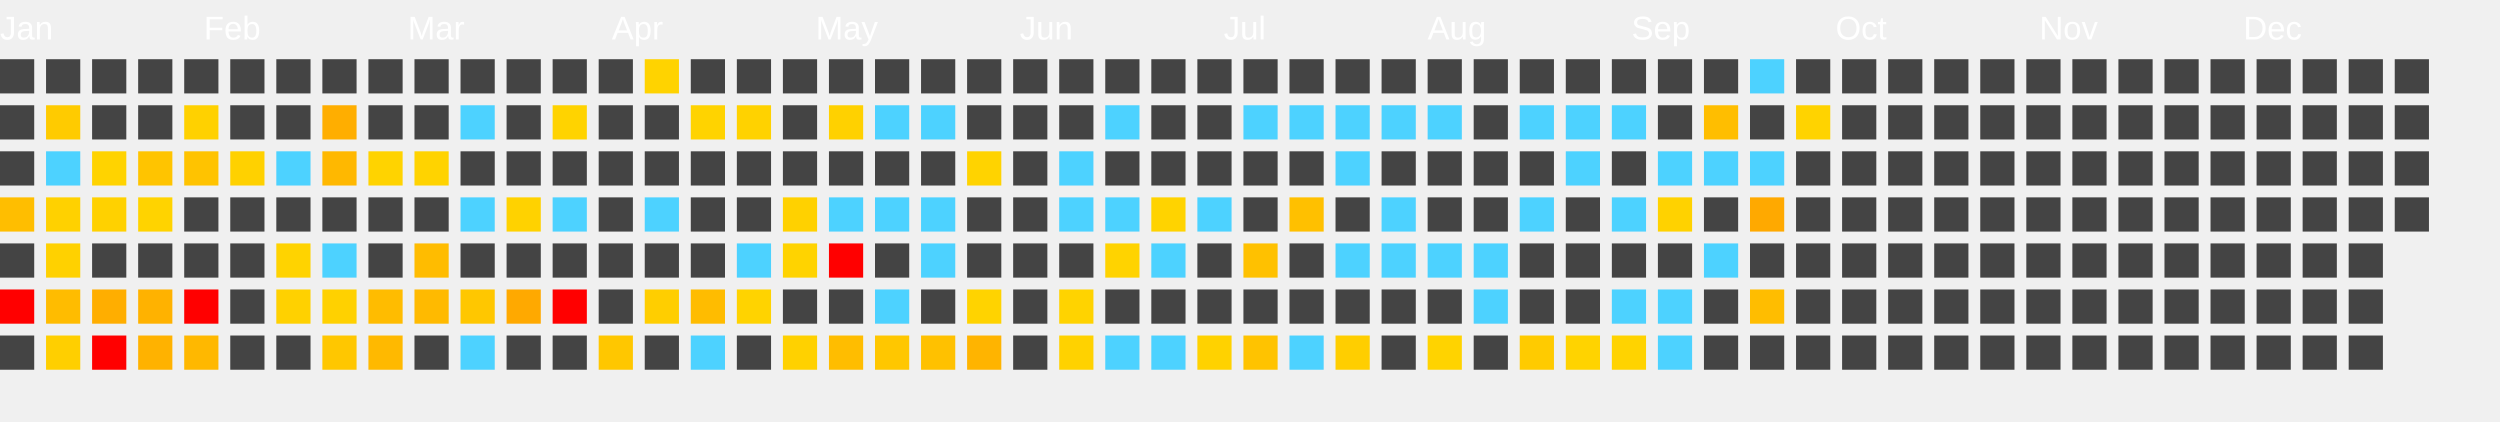
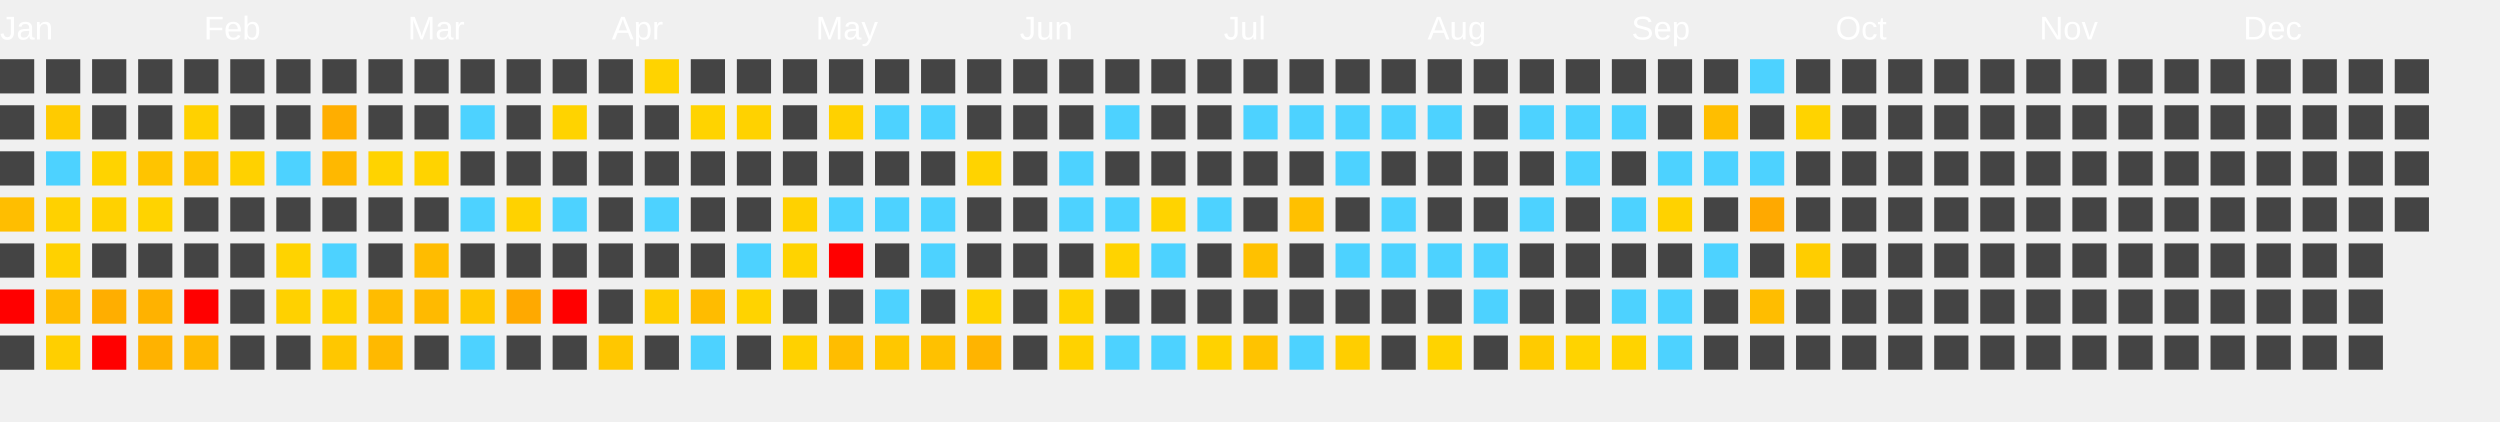
<svg xmlns="http://www.w3.org/2000/svg" baseProfile="full" height="32mm" version="1.1" viewBox="0,0,190,32" width="190mm">
  <defs />
  <rect fill="none" height="32" width="190" x="0" y="0" />
  <text fill="#FFFFFF" style="font-size:2.5px; font-family:Arial" x="0.0" y="3.0">Jan</text>
  <text fill="#FFFFFF" style="font-size:2.5px; font-family:Arial" x="15.5" y="3.0">Feb</text>
  <text fill="#FFFFFF" style="font-size:2.5px; font-family:Arial" x="31.0" y="3.0">Mar</text>
  <text fill="#FFFFFF" style="font-size:2.5px; font-family:Arial" x="46.5" y="3.0">Apr</text>
  <text fill="#FFFFFF" style="font-size:2.5px; font-family:Arial" x="62.0" y="3.0">May</text>
  <text fill="#FFFFFF" style="font-size:2.5px; font-family:Arial" x="77.5" y="3.0">Jun</text>
  <text fill="#FFFFFF" style="font-size:2.5px; font-family:Arial" x="93.0" y="3.0">Jul</text>
  <text fill="#FFFFFF" style="font-size:2.5px; font-family:Arial" x="108.5" y="3.0">Aug</text>
  <text fill="#FFFFFF" style="font-size:2.5px; font-family:Arial" x="124.0" y="3.0">Sep</text>
  <text fill="#FFFFFF" style="font-size:2.5px; font-family:Arial" x="139.5" y="3.0">Oct</text>
  <text fill="#FFFFFF" style="font-size:2.5px; font-family:Arial" x="155.0" y="3.0">Nov</text>
  <text fill="#FFFFFF" style="font-size:2.5px; font-family:Arial" x="170.5" y="3.0">Dec</text>
  <rect fill="#444444" height="2.6" width="2.6" x="0.0" y="4.5" />
  <rect fill="#444444" height="2.6" width="2.6" x="0.0" y="8.0" />
  <rect fill="#444444" height="2.6" width="2.6" x="0.0" y="11.5" />
  <rect fill="#ffbe00" height="2.6" width="2.6" x="0.0" y="15.0" />
  <rect fill="#444444" height="2.6" width="2.6" x="0.0" y="18.5" />
  <rect fill="red" height="2.6" width="2.6" x="0.0" y="22.0" />
  <rect fill="#444444" height="2.6" width="2.6" x="0.0" y="25.5" />
  <rect fill="#444444" height="2.6" width="2.6" x="3.5" y="4.5" />
  <rect fill="#ffcb00" height="2.6" width="2.6" x="3.5" y="8.0" />
  <rect fill="#4dd2ff" height="2.6" width="2.6" x="3.5" y="11.5" />
  <rect fill="#ffd100" height="2.6" width="2.6" x="3.5" y="15.0" />
  <rect fill="#ffd100" height="2.6" width="2.6" x="3.5" y="18.5" />
  <rect fill="#ffbc00" height="2.6" width="2.6" x="3.5" y="22.0" />
  <rect fill="#ffcf00" height="2.6" width="2.6" x="3.5" y="25.5" />
  <rect fill="#444444" height="2.6" width="2.6" x="7.0" y="4.5" />
  <rect fill="#444444" height="2.6" width="2.6" x="7.0" y="8.0" />
  <rect fill="#ffd300" height="2.6" width="2.6" x="7.0" y="11.5" />
  <rect fill="#ffd100" height="2.6" width="2.6" x="7.0" y="15.0" />
  <rect fill="#444444" height="2.6" width="2.6" x="7.0" y="18.5" />
  <rect fill="#ffae00" height="2.6" width="2.6" x="7.0" y="22.0" />
  <rect fill="red" height="2.6" width="2.6" x="7.0" y="25.5" />
  <rect fill="#444444" height="2.6" width="2.6" x="10.5" y="4.5" />
  <rect fill="#444444" height="2.6" width="2.6" x="10.5" y="8.0" />
  <rect fill="#ffc400" height="2.6" width="2.6" x="10.5" y="11.5" />
  <rect fill="#ffd300" height="2.6" width="2.6" x="10.5" y="15.0" />
  <rect fill="#444444" height="2.6" width="2.6" x="10.5" y="18.5" />
  <rect fill="#ffb200" height="2.6" width="2.6" x="10.5" y="22.0" />
  <rect fill="#ffb200" height="2.6" width="2.6" x="10.5" y="25.5" />
  <rect fill="#444444" height="2.6" width="2.6" x="14.0" y="4.5" />
  <rect fill="#ffd100" height="2.6" width="2.6" x="14.0" y="8.0" />
  <rect fill="#ffc300" height="2.6" width="2.6" x="14.0" y="11.5" />
  <rect fill="#444444" height="2.6" width="2.6" x="14.0" y="15.0" />
  <rect fill="#444444" height="2.6" width="2.6" x="14.0" y="18.5" />
  <rect fill="red" height="2.6" width="2.6" x="14.0" y="22.0" />
  <rect fill="#ffb800" height="2.6" width="2.6" x="14.0" y="25.5" />
  <rect fill="#444444" height="2.6" width="2.6" x="17.5" y="4.5" />
  <rect fill="#444444" height="2.6" width="2.6" x="17.5" y="8.0" />
  <rect fill="#ffd100" height="2.6" width="2.6" x="17.5" y="11.5" />
  <rect fill="#444444" height="2.6" width="2.6" x="17.5" y="15.0" />
  <rect fill="#444444" height="2.6" width="2.6" x="17.5" y="18.5" />
  <rect fill="#444444" height="2.6" width="2.6" x="17.5" y="22.0" />
  <rect fill="#444444" height="2.6" width="2.6" x="17.5" y="25.5" />
  <rect fill="#444444" height="2.6" width="2.6" x="21.0" y="4.5" />
  <rect fill="#444444" height="2.6" width="2.6" x="21.0" y="8.0" />
  <rect fill="#4dd2ff" height="2.6" width="2.6" x="21.0" y="11.5" />
  <rect fill="#444444" height="2.6" width="2.6" x="21.0" y="15.0" />
  <rect fill="#ffd300" height="2.6" width="2.6" x="21.0" y="18.5" />
  <rect fill="#ffd100" height="2.6" width="2.6" x="21.0" y="22.0" />
  <rect fill="#444444" height="2.6" width="2.6" x="21.0" y="25.5" />
  <rect fill="#444444" height="2.6" width="2.6" x="24.5" y="4.5" />
  <rect fill="#ffae00" height="2.6" width="2.6" x="24.5" y="8.0" />
  <rect fill="#ffb800" height="2.6" width="2.6" x="24.5" y="11.5" />
  <rect fill="#444444" height="2.6" width="2.6" x="24.5" y="15.0" />
  <rect fill="#4dd2ff" height="2.6" width="2.6" x="24.5" y="18.5" />
  <rect fill="#ffd100" height="2.6" width="2.6" x="24.5" y="22.0" />
  <rect fill="#ffc700" height="2.6" width="2.6" x="24.5" y="25.5" />
  <rect fill="#444444" height="2.6" width="2.6" x="28.0" y="4.5" />
  <rect fill="#444444" height="2.6" width="2.6" x="28.0" y="8.0" />
  <rect fill="#ffd300" height="2.6" width="2.6" x="28.0" y="11.5" />
  <rect fill="#444444" height="2.6" width="2.6" x="28.0" y="15.0" />
  <rect fill="#444444" height="2.6" width="2.6" x="28.0" y="18.5" />
  <rect fill="#ffbc00" height="2.6" width="2.6" x="28.0" y="22.0" />
  <rect fill="#ffb900" height="2.6" width="2.6" x="28.0" y="25.5" />
  <rect fill="#444444" height="2.6" width="2.6" x="31.5" y="4.5" />
  <rect fill="#444444" height="2.6" width="2.6" x="31.5" y="8.0" />
  <rect fill="#ffd300" height="2.6" width="2.6" x="31.5" y="11.5" />
  <rect fill="#444444" height="2.6" width="2.6" x="31.5" y="15.0" />
  <rect fill="#ffbc00" height="2.6" width="2.6" x="31.5" y="18.5" />
  <rect fill="#ffba00" height="2.6" width="2.6" x="31.5" y="22.0" />
  <rect fill="#444444" height="2.6" width="2.6" x="31.5" y="25.5" />
  <rect fill="#444444" height="2.6" width="2.6" x="35.0" y="4.5" />
  <rect fill="#4dd2ff" height="2.6" width="2.6" x="35.0" y="8.0" />
  <rect fill="#444444" height="2.6" width="2.6" x="35.0" y="11.5" />
  <rect fill="#4dd2ff" height="2.6" width="2.6" x="35.0" y="15.0" />
  <rect fill="#444444" height="2.6" width="2.6" x="35.0" y="18.5" />
  <rect fill="#ffc700" height="2.6" width="2.6" x="35.0" y="22.0" />
  <rect fill="#4dd2ff" height="2.6" width="2.6" x="35.0" y="25.5" />
  <rect fill="#444444" height="2.6" width="2.6" x="38.5" y="4.5" />
  <rect fill="#444444" height="2.6" width="2.6" x="38.5" y="8.0" />
  <rect fill="#444444" height="2.6" width="2.6" x="38.5" y="11.5" />
  <rect fill="#ffd200" height="2.6" width="2.6" x="38.5" y="15.0" />
  <rect fill="#444444" height="2.6" width="2.6" x="38.5" y="18.5" />
  <rect fill="#ffa900" height="2.6" width="2.6" x="38.5" y="22.0" />
  <rect fill="#444444" height="2.6" width="2.6" x="38.5" y="25.5" />
  <rect fill="#444444" height="2.6" width="2.6" x="42.0" y="4.5" />
  <rect fill="#ffd300" height="2.6" width="2.6" x="42.0" y="8.0" />
  <rect fill="#444444" height="2.6" width="2.6" x="42.0" y="11.5" />
  <rect fill="#4dd2ff" height="2.6" width="2.6" x="42.0" y="15.0" />
  <rect fill="#444444" height="2.6" width="2.6" x="42.0" y="18.5" />
  <rect fill="red" height="2.6" width="2.6" x="42.0" y="22.0" />
  <rect fill="#444444" height="2.6" width="2.6" x="42.0" y="25.5" />
  <rect fill="#444444" height="2.6" width="2.6" x="45.5" y="4.5" />
  <rect fill="#444444" height="2.6" width="2.6" x="45.5" y="8.0" />
  <rect fill="#444444" height="2.6" width="2.6" x="45.5" y="11.5" />
  <rect fill="#444444" height="2.6" width="2.6" x="45.5" y="15.0" />
  <rect fill="#444444" height="2.6" width="2.6" x="45.5" y="18.5" />
  <rect fill="#444444" height="2.6" width="2.6" x="45.5" y="22.0" />
  <rect fill="#ffc700" height="2.6" width="2.6" x="45.5" y="25.5" />
  <rect fill="#ffd300" height="2.6" width="2.6" x="49.0" y="4.5" />
  <rect fill="#444444" height="2.6" width="2.6" x="49.0" y="8.0" />
  <rect fill="#444444" height="2.6" width="2.6" x="49.0" y="11.5" />
  <rect fill="#4dd2ff" height="2.6" width="2.6" x="49.0" y="15.0" />
  <rect fill="#444444" height="2.6" width="2.6" x="49.0" y="18.5" />
  <rect fill="#ffce00" height="2.6" width="2.6" x="49.0" y="22.0" />
  <rect fill="#444444" height="2.6" width="2.6" x="49.0" y="25.5" />
  <rect fill="#444444" height="2.6" width="2.6" x="52.5" y="4.5" />
  <rect fill="#ffd300" height="2.6" width="2.6" x="52.5" y="8.0" />
  <rect fill="#444444" height="2.6" width="2.6" x="52.5" y="11.5" />
  <rect fill="#444444" height="2.6" width="2.6" x="52.5" y="15.0" />
  <rect fill="#444444" height="2.6" width="2.6" x="52.5" y="18.5" />
  <rect fill="#ffbc00" height="2.6" width="2.6" x="52.5" y="22.0" />
  <rect fill="#4dd2ff" height="2.6" width="2.6" x="52.5" y="25.5" />
  <rect fill="#444444" height="2.6" width="2.6" x="56.0" y="4.5" />
  <rect fill="#ffd200" height="2.6" width="2.6" x="56.0" y="8.0" />
  <rect fill="#444444" height="2.6" width="2.6" x="56.0" y="11.5" />
  <rect fill="#444444" height="2.6" width="2.6" x="56.0" y="15.0" />
  <rect fill="#4dd2ff" height="2.6" width="2.6" x="56.0" y="18.5" />
  <rect fill="#ffd300" height="2.6" width="2.6" x="56.0" y="22.0" />
  <rect fill="#444444" height="2.6" width="2.6" x="56.0" y="25.5" />
  <rect fill="#444444" height="2.6" width="2.6" x="59.5" y="4.5" />
  <rect fill="#444444" height="2.6" width="2.6" x="59.5" y="8.0" />
  <rect fill="#444444" height="2.6" width="2.6" x="59.5" y="11.5" />
  <rect fill="#ffd100" height="2.6" width="2.6" x="59.5" y="15.0" />
  <rect fill="#ffd300" height="2.6" width="2.6" x="59.5" y="18.5" />
  <rect fill="#444444" height="2.6" width="2.6" x="59.5" y="22.0" />
  <rect fill="#ffd100" height="2.6" width="2.6" x="59.5" y="25.5" />
  <rect fill="#444444" height="2.6" width="2.6" x="63.0" y="4.5" />
  <rect fill="#ffd100" height="2.6" width="2.6" x="63.0" y="8.0" />
  <rect fill="#444444" height="2.6" width="2.6" x="63.0" y="11.5" />
  <rect fill="#4dd2ff" height="2.6" width="2.6" x="63.0" y="15.0" />
  <rect fill="red" height="2.6" width="2.6" x="63.0" y="18.5" />
  <rect fill="#444444" height="2.6" width="2.6" x="63.0" y="22.0" />
  <rect fill="#ffbd00" height="2.6" width="2.6" x="63.0" y="25.5" />
  <rect fill="#444444" height="2.6" width="2.6" x="66.5" y="4.5" />
  <rect fill="#4dd2ff" height="2.6" width="2.6" x="66.5" y="8.0" />
  <rect fill="#444444" height="2.6" width="2.6" x="66.5" y="11.5" />
  <rect fill="#4dd2ff" height="2.6" width="2.6" x="66.5" y="15.0" />
  <rect fill="#444444" height="2.6" width="2.6" x="66.5" y="18.5" />
  <rect fill="#4dd2ff" height="2.6" width="2.6" x="66.5" y="22.0" />
  <rect fill="#ffc700" height="2.6" width="2.6" x="66.5" y="25.5" />
  <rect fill="#444444" height="2.6" width="2.6" x="70.0" y="4.5" />
  <rect fill="#4dd2ff" height="2.6" width="2.6" x="70.0" y="8.0" />
  <rect fill="#444444" height="2.6" width="2.6" x="70.0" y="11.5" />
  <rect fill="#4dd2ff" height="2.6" width="2.6" x="70.0" y="15.0" />
  <rect fill="#4dd2ff" height="2.6" width="2.6" x="70.0" y="18.5" />
  <rect fill="#444444" height="2.6" width="2.6" x="70.0" y="22.0" />
  <rect fill="#ffc100" height="2.6" width="2.6" x="70.0" y="25.5" />
  <rect fill="#444444" height="2.6" width="2.6" x="73.5" y="4.5" />
  <rect fill="#444444" height="2.6" width="2.6" x="73.5" y="8.0" />
  <rect fill="#ffd300" height="2.6" width="2.6" x="73.5" y="11.5" />
  <rect fill="#444444" height="2.6" width="2.6" x="73.5" y="15.0" />
  <rect fill="#444444" height="2.6" width="2.6" x="73.5" y="18.5" />
  <rect fill="#ffd300" height="2.6" width="2.6" x="73.5" y="22.0" />
  <rect fill="#ffb400" height="2.6" width="2.6" x="73.5" y="25.5" />
  <rect fill="#444444" height="2.6" width="2.6" x="77.0" y="4.5" />
  <rect fill="#444444" height="2.6" width="2.6" x="77.0" y="8.0" />
  <rect fill="#444444" height="2.6" width="2.6" x="77.0" y="11.5" />
  <rect fill="#444444" height="2.6" width="2.6" x="77.0" y="15.0" />
  <rect fill="#444444" height="2.6" width="2.6" x="77.0" y="18.5" />
  <rect fill="#444444" height="2.6" width="2.6" x="77.0" y="22.0" />
  <rect fill="#444444" height="2.6" width="2.6" x="77.0" y="25.5" />
  <rect fill="#444444" height="2.6" width="2.6" x="80.5" y="4.5" />
  <rect fill="#444444" height="2.6" width="2.6" x="80.5" y="8.0" />
  <rect fill="#4dd2ff" height="2.6" width="2.6" x="80.5" y="11.5" />
  <rect fill="#4dd2ff" height="2.6" width="2.6" x="80.5" y="15.0" />
  <rect fill="#444444" height="2.6" width="2.6" x="80.5" y="18.5" />
  <rect fill="#ffd300" height="2.6" width="2.6" x="80.5" y="22.0" />
  <rect fill="#ffd200" height="2.6" width="2.6" x="80.5" y="25.5" />
  <rect fill="#444444" height="2.6" width="2.6" x="84.0" y="4.5" />
  <rect fill="#4dd2ff" height="2.6" width="2.6" x="84.0" y="8.0" />
  <rect fill="#444444" height="2.6" width="2.6" x="84.0" y="11.5" />
  <rect fill="#4dd2ff" height="2.6" width="2.6" x="84.0" y="15.0" />
  <rect fill="#ffd300" height="2.6" width="2.6" x="84.0" y="18.5" />
  <rect fill="#444444" height="2.6" width="2.6" x="84.0" y="22.0" />
  <rect fill="#4dd2ff" height="2.6" width="2.6" x="84.0" y="25.5" />
  <rect fill="#444444" height="2.6" width="2.6" x="87.5" y="4.5" />
  <rect fill="#444444" height="2.6" width="2.6" x="87.5" y="8.0" />
  <rect fill="#444444" height="2.6" width="2.6" x="87.5" y="11.5" />
  <rect fill="#ffd300" height="2.6" width="2.6" x="87.5" y="15.0" />
  <rect fill="#4dd2ff" height="2.6" width="2.6" x="87.5" y="18.5" />
  <rect fill="#444444" height="2.6" width="2.6" x="87.5" y="22.0" />
  <rect fill="#4dd2ff" height="2.6" width="2.6" x="87.5" y="25.5" />
  <rect fill="#444444" height="2.6" width="2.6" x="91.0" y="4.5" />
  <rect fill="#444444" height="2.6" width="2.6" x="91.0" y="8.0" />
  <rect fill="#444444" height="2.6" width="2.6" x="91.0" y="11.5" />
  <rect fill="#4dd2ff" height="2.6" width="2.6" x="91.0" y="15.0" />
  <rect fill="#444444" height="2.6" width="2.6" x="91.0" y="18.5" />
  <rect fill="#444444" height="2.6" width="2.6" x="91.0" y="22.0" />
  <rect fill="#ffd200" height="2.6" width="2.6" x="91.0" y="25.5" />
  <rect fill="#444444" height="2.6" width="2.6" x="94.5" y="4.5" />
  <rect fill="#4dd2ff" height="2.6" width="2.6" x="94.5" y="8.0" />
  <rect fill="#444444" height="2.6" width="2.6" x="94.5" y="11.5" />
  <rect fill="#444444" height="2.6" width="2.6" x="94.5" y="15.0" />
  <rect fill="#ffc100" height="2.6" width="2.6" x="94.5" y="18.5" />
  <rect fill="#444444" height="2.6" width="2.6" x="94.5" y="22.0" />
  <rect fill="#ffc300" height="2.6" width="2.6" x="94.5" y="25.5" />
  <rect fill="#444444" height="2.6" width="2.6" x="98.0" y="4.5" />
  <rect fill="#4dd2ff" height="2.6" width="2.6" x="98.0" y="8.0" />
  <rect fill="#444444" height="2.6" width="2.6" x="98.0" y="11.5" />
  <rect fill="#ffc000" height="2.6" width="2.6" x="98.0" y="15.0" />
  <rect fill="#444444" height="2.6" width="2.6" x="98.0" y="18.5" />
  <rect fill="#444444" height="2.6" width="2.6" x="98.0" y="22.0" />
  <rect fill="#4dd2ff" height="2.6" width="2.6" x="98.0" y="25.5" />
  <rect fill="#444444" height="2.6" width="2.6" x="101.5" y="4.5" />
  <rect fill="#4dd2ff" height="2.6" width="2.6" x="101.5" y="8.0" />
  <rect fill="#4dd2ff" height="2.6" width="2.6" x="101.5" y="11.5" />
  <rect fill="#444444" height="2.6" width="2.6" x="101.5" y="15.0" />
  <rect fill="#4dd2ff" height="2.6" width="2.6" x="101.5" y="18.5" />
  <rect fill="#444444" height="2.6" width="2.6" x="101.5" y="22.0" />
  <rect fill="#ffce00" height="2.6" width="2.6" x="101.5" y="25.5" />
  <rect fill="#444444" height="2.6" width="2.6" x="105.0" y="4.5" />
  <rect fill="#4dd2ff" height="2.6" width="2.6" x="105.0" y="8.0" />
  <rect fill="#444444" height="2.6" width="2.6" x="105.0" y="11.5" />
  <rect fill="#4dd2ff" height="2.6" width="2.6" x="105.0" y="15.0" />
  <rect fill="#4dd2ff" height="2.6" width="2.6" x="105.0" y="18.5" />
  <rect fill="#444444" height="2.6" width="2.6" x="105.0" y="22.0" />
  <rect fill="#444444" height="2.6" width="2.6" x="105.0" y="25.5" />
  <rect fill="#444444" height="2.6" width="2.6" x="108.5" y="4.5" />
  <rect fill="#4dd2ff" height="2.6" width="2.6" x="108.5" y="8.0" />
  <rect fill="#444444" height="2.6" width="2.6" x="108.5" y="11.5" />
  <rect fill="#444444" height="2.6" width="2.6" x="108.5" y="15.0" />
  <rect fill="#4dd2ff" height="2.6" width="2.6" x="108.5" y="18.5" />
  <rect fill="#444444" height="2.6" width="2.6" x="108.5" y="22.0" />
  <rect fill="#ffd300" height="2.6" width="2.6" x="108.5" y="25.5" />
  <rect fill="#444444" height="2.6" width="2.6" x="112.0" y="4.5" />
  <rect fill="#444444" height="2.6" width="2.6" x="112.0" y="8.0" />
  <rect fill="#444444" height="2.6" width="2.6" x="112.0" y="11.5" />
  <rect fill="#444444" height="2.6" width="2.6" x="112.0" y="15.0" />
  <rect fill="#4dd2ff" height="2.6" width="2.6" x="112.0" y="18.5" />
  <rect fill="#4dd2ff" height="2.6" width="2.6" x="112.0" y="22.0" />
  <rect fill="#444444" height="2.6" width="2.6" x="112.0" y="25.5" />
  <rect fill="#444444" height="2.6" width="2.6" x="115.5" y="4.5" />
  <rect fill="#4dd2ff" height="2.6" width="2.6" x="115.5" y="8.0" />
  <rect fill="#444444" height="2.6" width="2.6" x="115.5" y="11.5" />
  <rect fill="#4dd2ff" height="2.6" width="2.6" x="115.5" y="15.0" />
  <rect fill="#444444" height="2.6" width="2.6" x="115.5" y="18.5" />
  <rect fill="#444444" height="2.6" width="2.6" x="115.5" y="22.0" />
  <rect fill="#ffcb00" height="2.6" width="2.6" x="115.5" y="25.5" />
  <rect fill="#444444" height="2.6" width="2.6" x="119.0" y="4.5" />
  <rect fill="#4dd2ff" height="2.6" width="2.6" x="119.0" y="8.0" />
  <rect fill="#4dd2ff" height="2.6" width="2.6" x="119.0" y="11.5" />
  <rect fill="#444444" height="2.6" width="2.6" x="119.0" y="15.0" />
  <rect fill="#444444" height="2.6" width="2.6" x="119.0" y="18.5" />
  <rect fill="#444444" height="2.6" width="2.6" x="119.0" y="22.0" />
  <rect fill="#ffd300" height="2.6" width="2.6" x="119.0" y="25.5" />
  <rect fill="#444444" height="2.6" width="2.6" x="122.5" y="4.5" />
  <rect fill="#4dd2ff" height="2.6" width="2.6" x="122.5" y="8.0" />
  <rect fill="#444444" height="2.6" width="2.6" x="122.5" y="11.5" />
  <rect fill="#4dd2ff" height="2.6" width="2.6" x="122.5" y="15.0" />
  <rect fill="#444444" height="2.6" width="2.6" x="122.5" y="18.5" />
  <rect fill="#4dd2ff" height="2.6" width="2.6" x="122.5" y="22.0" />
  <rect fill="#ffd300" height="2.6" width="2.6" x="122.5" y="25.5" />
  <rect fill="#444444" height="2.6" width="2.6" x="126.0" y="4.5" />
  <rect fill="#444444" height="2.6" width="2.6" x="126.0" y="8.0" />
  <rect fill="#4dd2ff" height="2.6" width="2.6" x="126.0" y="11.5" />
  <rect fill="#ffd200" height="2.6" width="2.6" x="126.0" y="15.0" />
  <rect fill="#444444" height="2.6" width="2.6" x="126.0" y="18.5" />
  <rect fill="#4dd2ff" height="2.6" width="2.6" x="126.0" y="22.0" />
  <rect fill="#4dd2ff" height="2.6" width="2.6" x="126.0" y="25.5" />
  <rect fill="#444444" height="2.6" width="2.6" x="129.5" y="4.5" />
  <rect fill="#ffbe00" height="2.6" width="2.6" x="129.5" y="8.0" />
  <rect fill="#4dd2ff" height="2.6" width="2.6" x="129.5" y="11.5" />
  <rect fill="#444444" height="2.6" width="2.6" x="129.5" y="15.0" />
  <rect fill="#4dd2ff" height="2.6" width="2.6" x="129.5" y="18.5" />
  <rect fill="#444444" height="2.6" width="2.6" x="129.5" y="22.0" />
  <rect fill="#444444" height="2.6" width="2.6" x="129.5" y="25.5" />
  <rect fill="#4dd2ff" height="2.6" width="2.6" x="133.0" y="4.5" />
  <rect fill="#444444" height="2.6" width="2.6" x="133.0" y="8.0" />
  <rect fill="#4dd2ff" height="2.6" width="2.6" x="133.0" y="11.5" />
  <rect fill="#ffa900" height="2.6" width="2.6" x="133.0" y="15.0" />
  <rect fill="#444444" height="2.6" width="2.6" x="133.0" y="18.5" />
  <rect fill="#ffbd00" height="2.6" width="2.6" x="133.0" y="22.0" />
  <rect fill="#444444" height="2.6" width="2.6" x="133.0" y="25.5" />
  <rect fill="#444444" height="2.6" width="2.6" x="136.5" y="4.5" />
  <rect fill="#ffd300" height="2.6" width="2.6" x="136.5" y="8.0" />
  <rect fill="#444444" height="2.6" width="2.6" x="136.5" y="11.5" />
  <rect fill="#444444" height="2.6" width="2.6" x="136.5" y="15.0" />
-   <rect fill="#444444" height="2.6" width="2.6" x="136.5" y="18.5" />
+   <rect fill="#ffcd00" height="2.6" width="2.6" x="136.5" y="18.5" />
  <rect fill="#444444" height="2.6" width="2.6" x="136.5" y="22.0" />
  <rect fill="#444444" height="2.6" width="2.6" x="136.5" y="25.5" />
  <rect fill="#444444" height="2.6" width="2.6" x="140.0" y="4.5" />
  <rect fill="#444444" height="2.6" width="2.6" x="140.0" y="8.0" />
  <rect fill="#444444" height="2.6" width="2.6" x="140.0" y="11.5" />
  <rect fill="#444444" height="2.6" width="2.6" x="140.0" y="15.0" />
  <rect fill="#444444" height="2.6" width="2.6" x="140.0" y="18.5" />
  <rect fill="#444444" height="2.6" width="2.6" x="140.0" y="22.0" />
  <rect fill="#444444" height="2.6" width="2.6" x="140.0" y="25.5" />
  <rect fill="#444444" height="2.6" width="2.6" x="143.5" y="4.5" />
  <rect fill="#444444" height="2.6" width="2.6" x="143.5" y="8.0" />
  <rect fill="#444444" height="2.6" width="2.6" x="143.5" y="11.5" />
  <rect fill="#444444" height="2.6" width="2.6" x="143.5" y="15.0" />
  <rect fill="#444444" height="2.6" width="2.6" x="143.5" y="18.5" />
  <rect fill="#444444" height="2.6" width="2.6" x="143.5" y="22.0" />
  <rect fill="#444444" height="2.6" width="2.6" x="143.5" y="25.5" />
  <rect fill="#444444" height="2.6" width="2.6" x="147.0" y="4.5" />
  <rect fill="#444444" height="2.6" width="2.6" x="147.0" y="8.0" />
  <rect fill="#444444" height="2.6" width="2.6" x="147.0" y="11.5" />
  <rect fill="#444444" height="2.6" width="2.6" x="147.0" y="15.0" />
  <rect fill="#444444" height="2.6" width="2.6" x="147.0" y="18.5" />
  <rect fill="#444444" height="2.6" width="2.6" x="147.0" y="22.0" />
  <rect fill="#444444" height="2.6" width="2.6" x="147.0" y="25.5" />
  <rect fill="#444444" height="2.6" width="2.6" x="150.5" y="4.5" />
  <rect fill="#444444" height="2.6" width="2.6" x="150.5" y="8.0" />
  <rect fill="#444444" height="2.6" width="2.6" x="150.5" y="11.5" />
  <rect fill="#444444" height="2.6" width="2.6" x="150.5" y="15.0" />
  <rect fill="#444444" height="2.6" width="2.6" x="150.5" y="18.5" />
  <rect fill="#444444" height="2.6" width="2.6" x="150.5" y="22.0" />
  <rect fill="#444444" height="2.6" width="2.6" x="150.5" y="25.5" />
  <rect fill="#444444" height="2.6" width="2.6" x="154.0" y="4.5" />
  <rect fill="#444444" height="2.6" width="2.6" x="154.0" y="8.0" />
  <rect fill="#444444" height="2.6" width="2.6" x="154.0" y="11.5" />
  <rect fill="#444444" height="2.6" width="2.6" x="154.0" y="15.0" />
  <rect fill="#444444" height="2.6" width="2.6" x="154.0" y="18.5" />
  <rect fill="#444444" height="2.6" width="2.6" x="154.0" y="22.0" />
  <rect fill="#444444" height="2.6" width="2.6" x="154.0" y="25.5" />
  <rect fill="#444444" height="2.6" width="2.6" x="157.5" y="4.5" />
  <rect fill="#444444" height="2.6" width="2.6" x="157.5" y="8.0" />
  <rect fill="#444444" height="2.6" width="2.6" x="157.5" y="11.5" />
  <rect fill="#444444" height="2.6" width="2.6" x="157.5" y="15.0" />
  <rect fill="#444444" height="2.6" width="2.6" x="157.5" y="18.5" />
  <rect fill="#444444" height="2.6" width="2.6" x="157.5" y="22.0" />
  <rect fill="#444444" height="2.6" width="2.6" x="157.5" y="25.5" />
  <rect fill="#444444" height="2.6" width="2.6" x="161.0" y="4.5" />
  <rect fill="#444444" height="2.6" width="2.6" x="161.0" y="8.0" />
  <rect fill="#444444" height="2.6" width="2.6" x="161.0" y="11.5" />
  <rect fill="#444444" height="2.6" width="2.6" x="161.0" y="15.0" />
  <rect fill="#444444" height="2.6" width="2.6" x="161.0" y="18.5" />
  <rect fill="#444444" height="2.6" width="2.6" x="161.0" y="22.0" />
  <rect fill="#444444" height="2.6" width="2.6" x="161.0" y="25.5" />
  <rect fill="#444444" height="2.6" width="2.6" x="164.5" y="4.5" />
  <rect fill="#444444" height="2.6" width="2.6" x="164.5" y="8.0" />
  <rect fill="#444444" height="2.6" width="2.6" x="164.5" y="11.5" />
  <rect fill="#444444" height="2.6" width="2.6" x="164.5" y="15.0" />
  <rect fill="#444444" height="2.6" width="2.6" x="164.5" y="18.5" />
  <rect fill="#444444" height="2.6" width="2.6" x="164.5" y="22.0" />
  <rect fill="#444444" height="2.6" width="2.6" x="164.5" y="25.5" />
  <rect fill="#444444" height="2.6" width="2.6" x="168.0" y="4.5" />
  <rect fill="#444444" height="2.6" width="2.6" x="168.0" y="8.0" />
  <rect fill="#444444" height="2.6" width="2.6" x="168.0" y="11.5" />
  <rect fill="#444444" height="2.6" width="2.6" x="168.0" y="15.0" />
  <rect fill="#444444" height="2.6" width="2.6" x="168.0" y="18.5" />
  <rect fill="#444444" height="2.6" width="2.6" x="168.0" y="22.0" />
  <rect fill="#444444" height="2.6" width="2.6" x="168.0" y="25.5" />
  <rect fill="#444444" height="2.6" width="2.6" x="171.5" y="4.5" />
  <rect fill="#444444" height="2.6" width="2.6" x="171.5" y="8.0" />
  <rect fill="#444444" height="2.6" width="2.6" x="171.5" y="11.5" />
  <rect fill="#444444" height="2.6" width="2.6" x="171.5" y="15.0" />
  <rect fill="#444444" height="2.6" width="2.6" x="171.5" y="18.5" />
  <rect fill="#444444" height="2.6" width="2.6" x="171.5" y="22.0" />
  <rect fill="#444444" height="2.6" width="2.6" x="171.5" y="25.5" />
  <rect fill="#444444" height="2.6" width="2.6" x="175.0" y="4.5" />
  <rect fill="#444444" height="2.6" width="2.6" x="175.0" y="8.0" />
  <rect fill="#444444" height="2.6" width="2.6" x="175.0" y="11.5" />
  <rect fill="#444444" height="2.6" width="2.6" x="175.0" y="15.0" />
  <rect fill="#444444" height="2.6" width="2.6" x="175.0" y="18.5" />
  <rect fill="#444444" height="2.6" width="2.6" x="175.0" y="22.0" />
  <rect fill="#444444" height="2.6" width="2.6" x="175.0" y="25.5" />
  <rect fill="#444444" height="2.6" width="2.6" x="178.5" y="4.5" />
  <rect fill="#444444" height="2.6" width="2.6" x="178.5" y="8.0" />
  <rect fill="#444444" height="2.6" width="2.6" x="178.5" y="11.5" />
  <rect fill="#444444" height="2.6" width="2.6" x="178.5" y="15.0" />
  <rect fill="#444444" height="2.6" width="2.6" x="178.5" y="18.5" />
  <rect fill="#444444" height="2.6" width="2.6" x="178.5" y="22.0" />
  <rect fill="#444444" height="2.6" width="2.6" x="178.5" y="25.5" />
  <rect fill="#444444" height="2.6" width="2.6" x="182.0" y="4.5" />
  <rect fill="#444444" height="2.6" width="2.6" x="182.0" y="8.0" />
  <rect fill="#444444" height="2.6" width="2.6" x="182.0" y="11.5" />
  <rect fill="#444444" height="2.6" width="2.6" x="182.0" y="15.0" />
</svg>
